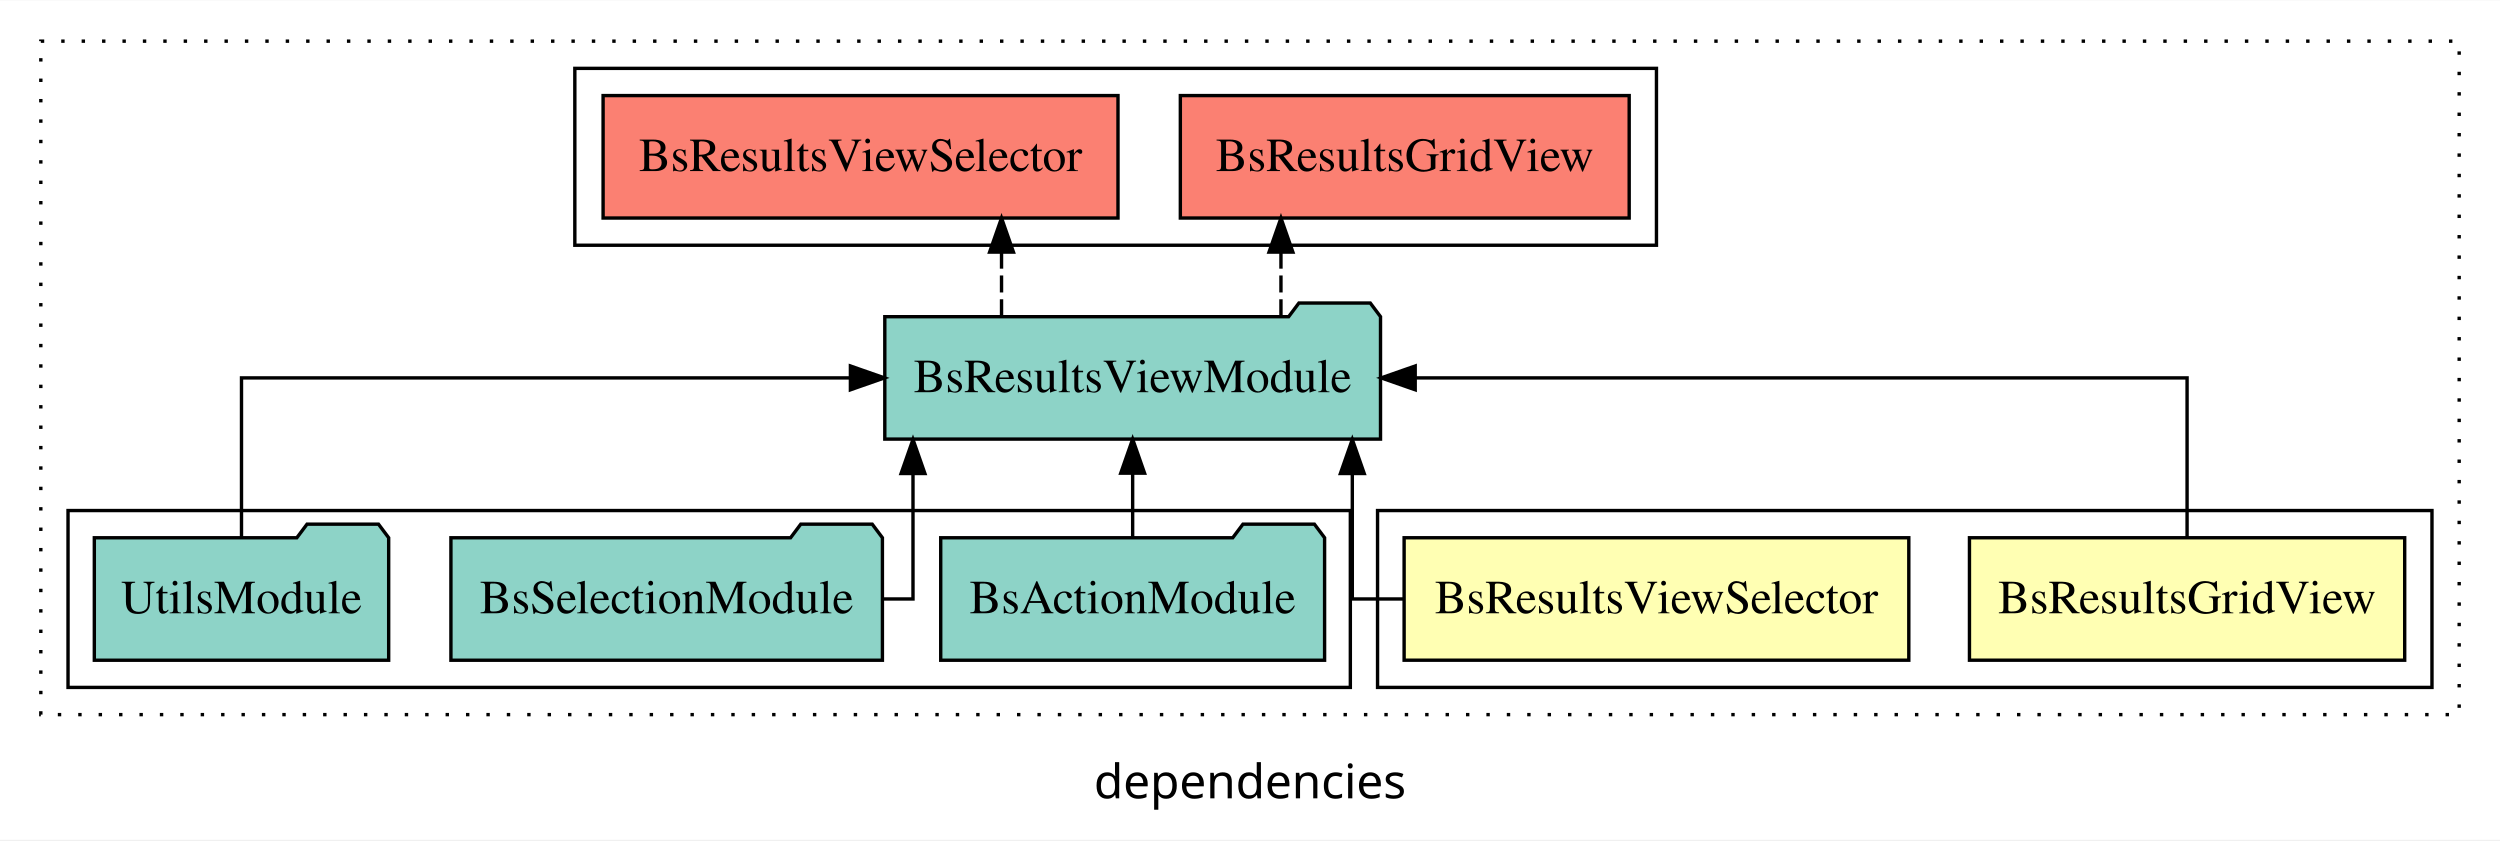
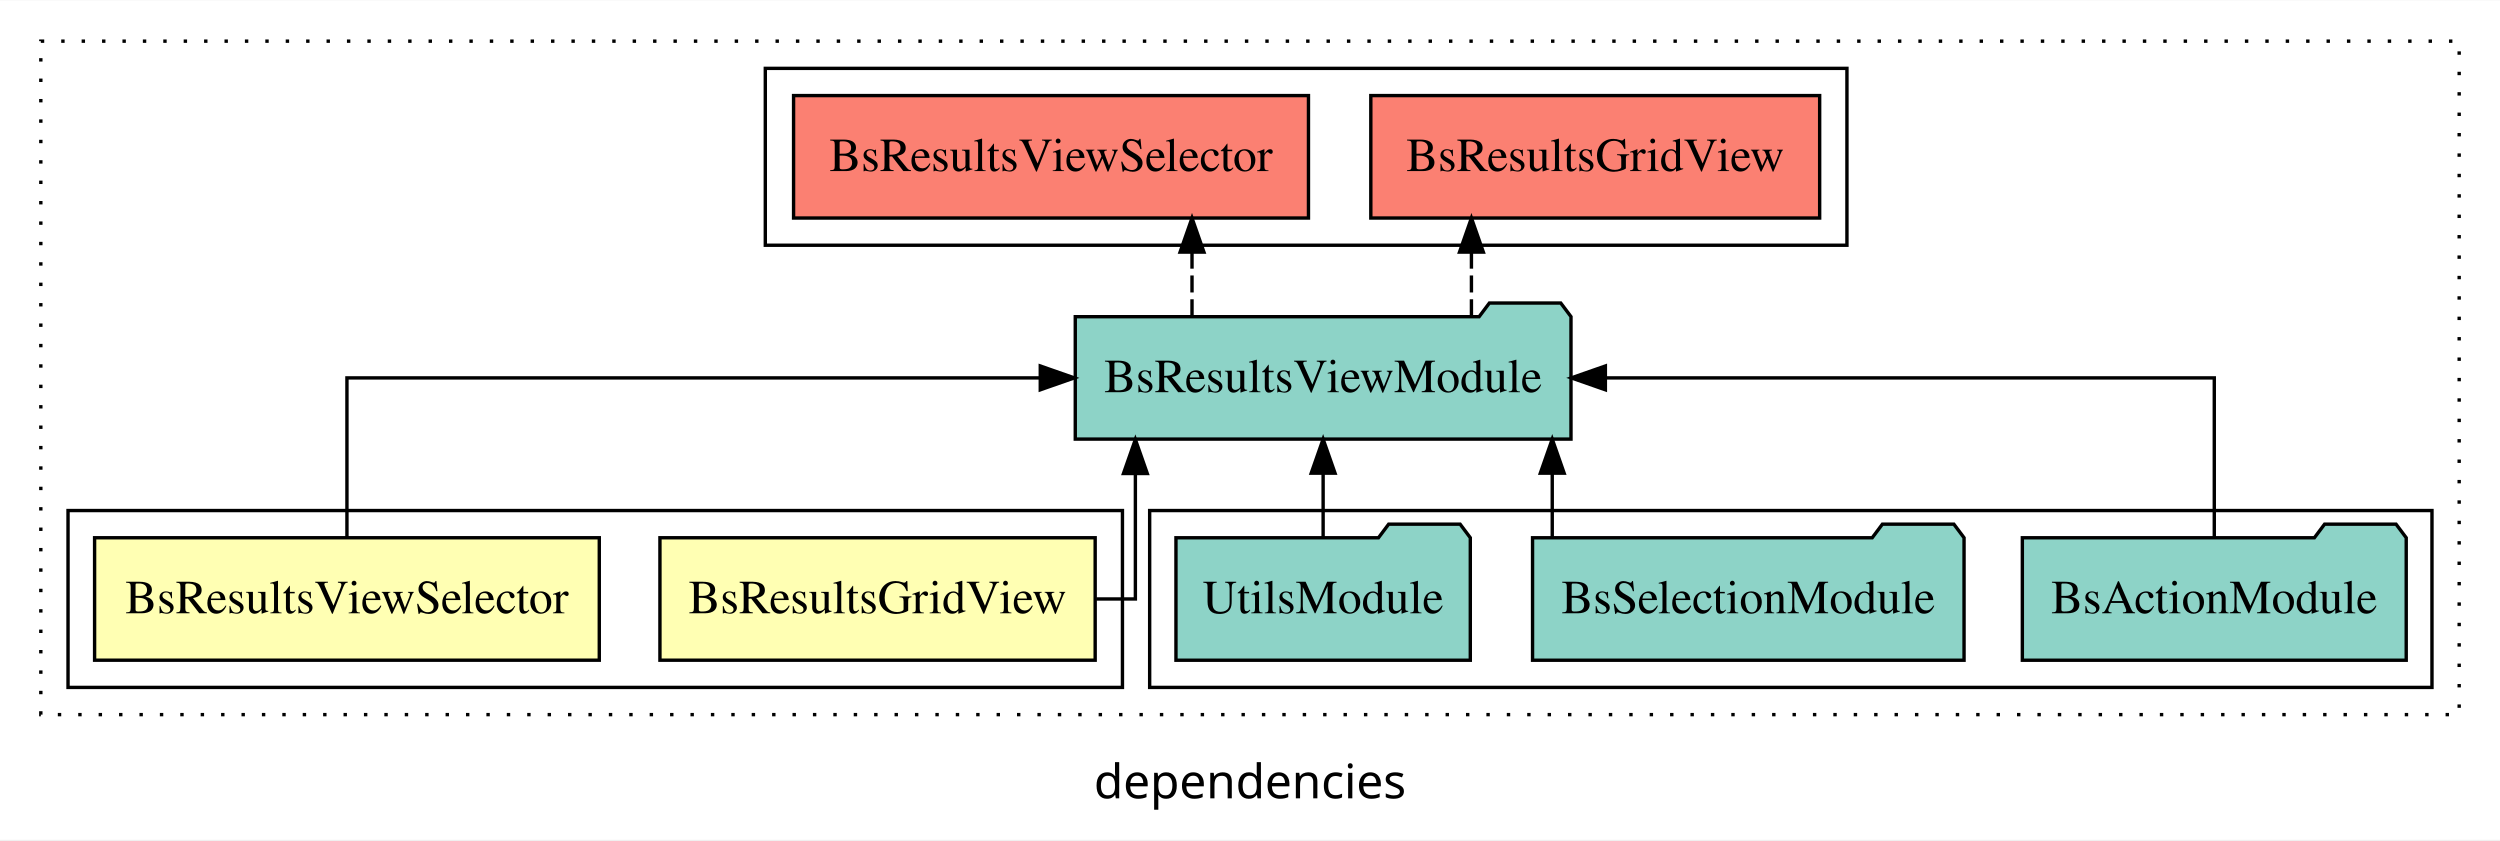
<svg xmlns="http://www.w3.org/2000/svg" width="735pt" height="247pt" viewBox="0.00 0.00 735.00 246.80">
  <g id="graph0" class="graph" transform="scale(1 1) rotate(0) translate(4 242.8)">
    <polygon fill="white" stroke="transparent" points="-4,4 -4,-242.8 731,-242.8 731,4 -4,4" />
    <text text-anchor="middle" x="363.5" y="-8.2" font-family="sans-serif" font-size="14.00">dependencies</text>
    <g id="clust1" class="cluster">
      <polygon fill="none" stroke="black" stroke-dasharray="1,5" points="8,-32.8 8,-230.8 719,-230.8 719,-32.8 8,-32.8" />
    </g>
-     <g id="clust2" class="cluster">
-       <polygon fill="none" stroke="black" points="401,-40.8 401,-92.8 711,-92.8 711,-40.8 401,-40.8" />
-     </g>
    <g id="clust6" class="cluster">
-       <polygon fill="none" stroke="black" points="165,-170.8 165,-222.8 483,-222.8 483,-170.8 165,-170.8" />
+       <polygon fill="none" stroke="black" points="221,-170.8 221,-222.8 539,-222.8 539,-170.8 221,-170.8" />
    </g>
    <g id="clust5" class="cluster">
-       <polygon fill="none" stroke="black" points="16,-40.8 16,-92.8 393,-92.8 393,-40.8 16,-40.8" />
+       <polygon fill="none" stroke="black" points="334,-40.8 334,-92.8 711,-92.8 711,-40.8 334,-40.8" />
+     </g>
+     <g id="clust2" class="cluster">
+       <polygon fill="none" stroke="black" points="16,-40.8 16,-92.8 326,-92.8 326,-40.8 16,-40.8" />
    </g>
    <g id="node1" class="node">
-       <polygon fill="#ffffb3" stroke="black" points="702.98,-84.8 575.02,-84.8 575.02,-48.8 702.98,-48.8 702.98,-84.8" />
-       <text text-anchor="middle" x="639" y="-62.6" font-family="Times,serif" font-size="14.00">BsResultsGridView</text>
+       <polygon fill="#ffffb3" stroke="black" points="317.98,-84.8 190.02,-84.8 190.02,-48.8 317.98,-48.8 317.98,-84.8" />
+       <text text-anchor="middle" x="254" y="-62.6" font-family="Times,serif" font-size="14.00">BsResultsGridView</text>
    </g>
    <g id="node3" class="node">
-       <polygon fill="#8dd3c7" stroke="black" points="401.87,-149.8 398.87,-153.8 377.87,-153.8 374.87,-149.8 256.13,-149.8 256.13,-113.8 401.87,-113.8 401.87,-149.8" />
-       <text text-anchor="middle" x="329" y="-127.6" font-family="Times,serif" font-size="14.00">BsResultsViewModule</text>
+       <polygon fill="#8dd3c7" stroke="black" points="457.87,-149.8 454.87,-153.8 433.87,-153.8 430.87,-149.8 312.13,-149.8 312.13,-113.8 457.87,-113.8 457.87,-149.8" />
+       <text text-anchor="middle" x="385" y="-127.6" font-family="Times,serif" font-size="14.00">BsResultsViewModule</text>
    </g>
    <g id="edge1" class="edge">
-       <path fill="none" stroke="black" d="M639,-84.91C639,-104.14 639,-131.8 639,-131.8 639,-131.8 412.07,-131.8 412.07,-131.8" />
-       <polygon fill="black" stroke="black" points="412.07,-128.3 402.07,-131.8 412.07,-135.3 412.07,-128.3" />
+       <path fill="none" stroke="black" d="M318.29,-66.8C325.21,-66.8 329.8,-66.8 329.8,-66.8 329.8,-66.8 329.8,-103.69 329.8,-103.69" />
+       <polygon fill="black" stroke="black" points="326.3,-103.69 329.8,-113.69 333.3,-103.69 326.3,-103.69" />
    </g>
    <g id="node2" class="node">
-       <polygon fill="#ffffb3" stroke="black" points="557.19,-84.8 408.81,-84.8 408.81,-48.8 557.19,-48.8 557.19,-84.8" />
-       <text text-anchor="middle" x="483" y="-62.6" font-family="Times,serif" font-size="14.00">BsResultsViewSelector</text>
+       <polygon fill="#ffffb3" stroke="black" points="172.19,-84.8 23.81,-84.8 23.81,-48.8 172.19,-48.8 172.19,-84.8" />
+       <text text-anchor="middle" x="98" y="-62.6" font-family="Times,serif" font-size="14.00">BsResultsViewSelector</text>
    </g>
    <g id="edge2" class="edge">
-       <path fill="none" stroke="black" d="M408.75,-66.8C399.7,-66.8 393.58,-66.8 393.58,-66.8 393.58,-66.8 393.58,-103.69 393.58,-103.69" />
-       <polygon fill="black" stroke="black" points="390.08,-103.69 393.58,-113.69 397.08,-103.69 390.08,-103.69" />
+       <path fill="none" stroke="black" d="M98,-84.91C98,-104.14 98,-131.8 98,-131.8 98,-131.8 301.84,-131.8 301.84,-131.8" />
+       <polygon fill="black" stroke="black" points="301.84,-135.3 311.84,-131.8 301.84,-128.3 301.84,-135.3" />
    </g>
    <g id="node7" class="node">
-       <polygon fill="#fb8072" stroke="black" points="474.98,-214.8 343.02,-214.8 343.02,-178.8 474.98,-178.8 474.98,-214.8" />
-       <text text-anchor="middle" x="409" y="-192.6" font-family="Times,serif" font-size="14.00">BsResultsGridView </text>
+       <polygon fill="#fb8072" stroke="black" points="530.98,-214.8 399.02,-214.8 399.02,-178.8 530.98,-178.8 530.98,-214.8" />
+       <text text-anchor="middle" x="465" y="-192.6" font-family="Times,serif" font-size="14.00">BsResultsGridView </text>
    </g>
    <g id="edge6" class="edge">
-       <path fill="none" stroke="black" stroke-dasharray="5,2" d="M372.6,-149.91C372.6,-149.91 372.6,-168.79 372.6,-168.79" />
-       <polygon fill="black" stroke="black" points="369.1,-168.79 372.6,-178.79 376.1,-168.79 369.1,-168.79" />
+       <path fill="none" stroke="black" stroke-dasharray="5,2" d="M428.6,-149.91C428.6,-149.91 428.6,-168.79 428.6,-168.79" />
+       <polygon fill="black" stroke="black" points="425.1,-168.79 428.6,-178.79 432.1,-168.79 425.1,-168.79" />
    </g>
    <g id="node8" class="node">
-       <polygon fill="#fb8072" stroke="black" points="324.69,-214.8 173.31,-214.8 173.31,-178.8 324.69,-178.8 324.69,-214.8" />
-       <text text-anchor="middle" x="249" y="-192.6" font-family="Times,serif" font-size="14.00">BsResultsViewSelector </text>
+       <polygon fill="#fb8072" stroke="black" points="380.69,-214.8 229.31,-214.8 229.31,-178.8 380.69,-178.8 380.69,-214.8" />
+       <text text-anchor="middle" x="305" y="-192.6" font-family="Times,serif" font-size="14.00">BsResultsViewSelector </text>
    </g>
    <g id="edge7" class="edge">
-       <path fill="none" stroke="black" stroke-dasharray="5,2" d="M290.45,-149.91C290.45,-149.91 290.45,-168.79 290.45,-168.79" />
-       <polygon fill="black" stroke="black" points="286.95,-168.79 290.45,-178.79 293.95,-168.79 286.95,-168.79" />
+       <path fill="none" stroke="black" stroke-dasharray="5,2" d="M346.45,-149.91C346.45,-149.91 346.45,-168.79 346.45,-168.79" />
+       <polygon fill="black" stroke="black" points="342.95,-168.79 346.45,-178.79 349.95,-168.79 342.95,-168.79" />
    </g>
    <g id="node4" class="node">
-       <polygon fill="#8dd3c7" stroke="black" points="385.43,-84.8 382.43,-88.8 361.43,-88.8 358.43,-84.8 272.57,-84.8 272.57,-48.8 385.43,-48.8 385.43,-84.8" />
-       <text text-anchor="middle" x="329" y="-62.6" font-family="Times,serif" font-size="14.00">BsActionModule</text>
+       <polygon fill="#8dd3c7" stroke="black" points="703.43,-84.8 700.43,-88.8 679.43,-88.8 676.43,-84.8 590.57,-84.8 590.57,-48.8 703.43,-48.8 703.43,-84.8" />
+       <text text-anchor="middle" x="647" y="-62.6" font-family="Times,serif" font-size="14.00">BsActionModule</text>
    </g>
    <g id="edge3" class="edge">
-       <path fill="none" stroke="black" d="M329,-84.91C329,-84.91 329,-103.79 329,-103.79" />
-       <polygon fill="black" stroke="black" points="325.5,-103.79 329,-113.79 332.5,-103.79 325.5,-103.79" />
+       <path fill="none" stroke="black" d="M647,-84.91C647,-104.14 647,-131.8 647,-131.8 647,-131.8 467.98,-131.8 467.98,-131.8" />
+       <polygon fill="black" stroke="black" points="467.98,-128.3 457.98,-131.8 467.98,-135.3 467.98,-128.3" />
    </g>
    <g id="node5" class="node">
-       <polygon fill="#8dd3c7" stroke="black" points="255.43,-84.8 252.43,-88.8 231.43,-88.8 228.43,-84.8 128.57,-84.8 128.57,-48.8 255.43,-48.8 255.43,-84.8" />
-       <text text-anchor="middle" x="192" y="-62.6" font-family="Times,serif" font-size="14.00">BsSelectionModule</text>
+       <polygon fill="#8dd3c7" stroke="black" points="573.43,-84.8 570.43,-88.8 549.43,-88.8 546.43,-84.8 446.57,-84.8 446.57,-48.8 573.43,-48.8 573.43,-84.8" />
+       <text text-anchor="middle" x="510" y="-62.6" font-family="Times,serif" font-size="14.00">BsSelectionModule</text>
    </g>
    <g id="edge4" class="edge">
-       <path fill="none" stroke="black" d="M255.25,-66.8C260.83,-66.8 264.42,-66.8 264.42,-66.8 264.42,-66.8 264.42,-103.69 264.42,-103.69" />
-       <polygon fill="black" stroke="black" points="260.92,-103.69 264.42,-113.69 267.92,-103.69 260.92,-103.69" />
+       <path fill="none" stroke="black" d="M452.36,-84.91C452.36,-84.91 452.36,-103.79 452.36,-103.79" />
+       <polygon fill="black" stroke="black" points="448.86,-103.79 452.36,-113.79 455.86,-103.79 448.86,-103.79" />
    </g>
    <g id="node6" class="node">
-       <polygon fill="#8dd3c7" stroke="black" points="110.27,-84.8 107.27,-88.8 86.27,-88.8 83.27,-84.8 23.73,-84.8 23.73,-48.8 110.27,-48.8 110.27,-84.8" />
-       <text text-anchor="middle" x="67" y="-62.6" font-family="Times,serif" font-size="14.00">UtilsModule</text>
+       <polygon fill="#8dd3c7" stroke="black" points="428.27,-84.8 425.27,-88.8 404.27,-88.8 401.27,-84.8 341.73,-84.8 341.73,-48.8 428.27,-48.8 428.27,-84.8" />
+       <text text-anchor="middle" x="385" y="-62.6" font-family="Times,serif" font-size="14.00">UtilsModule</text>
    </g>
    <g id="edge5" class="edge">
-       <path fill="none" stroke="black" d="M67,-84.91C67,-104.14 67,-131.8 67,-131.8 67,-131.8 246.02,-131.8 246.02,-131.8" />
-       <polygon fill="black" stroke="black" points="246.02,-135.3 256.02,-131.8 246.02,-128.3 246.02,-135.3" />
+       <path fill="none" stroke="black" d="M385,-84.91C385,-84.91 385,-103.79 385,-103.79" />
+       <polygon fill="black" stroke="black" points="381.5,-103.79 385,-113.79 388.5,-103.79 381.5,-103.79" />
    </g>
  </g>
</svg>
